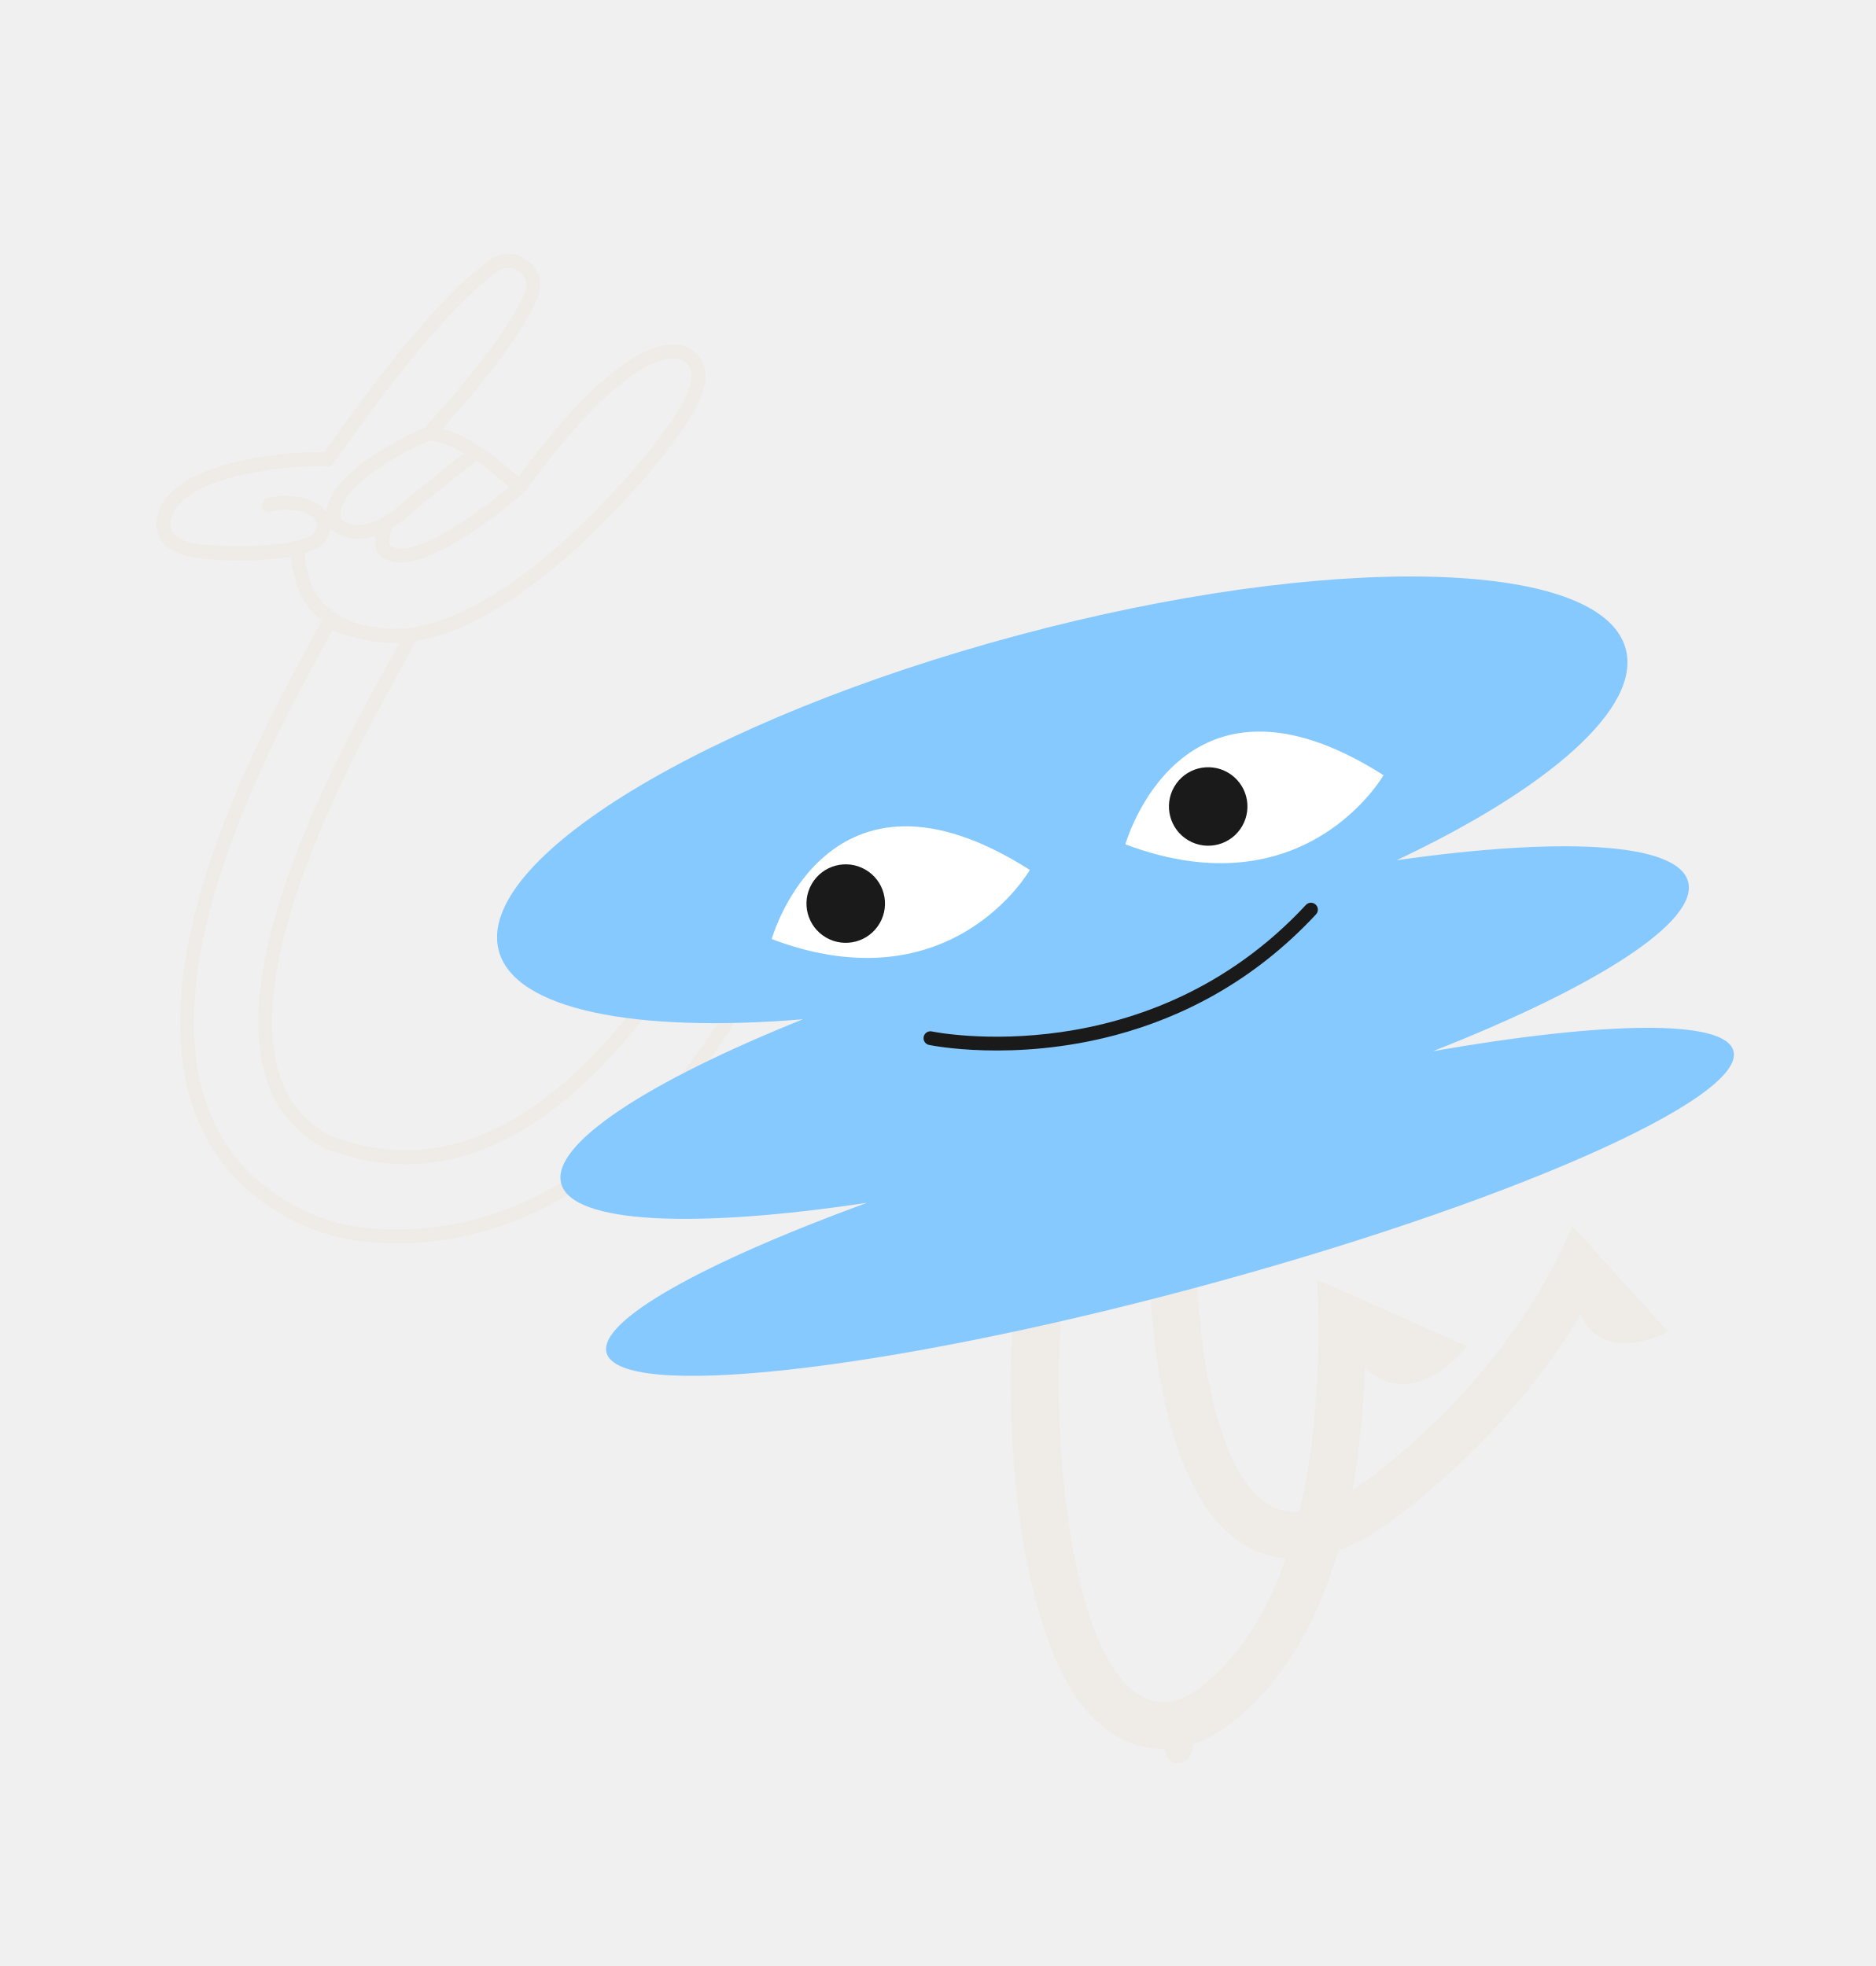
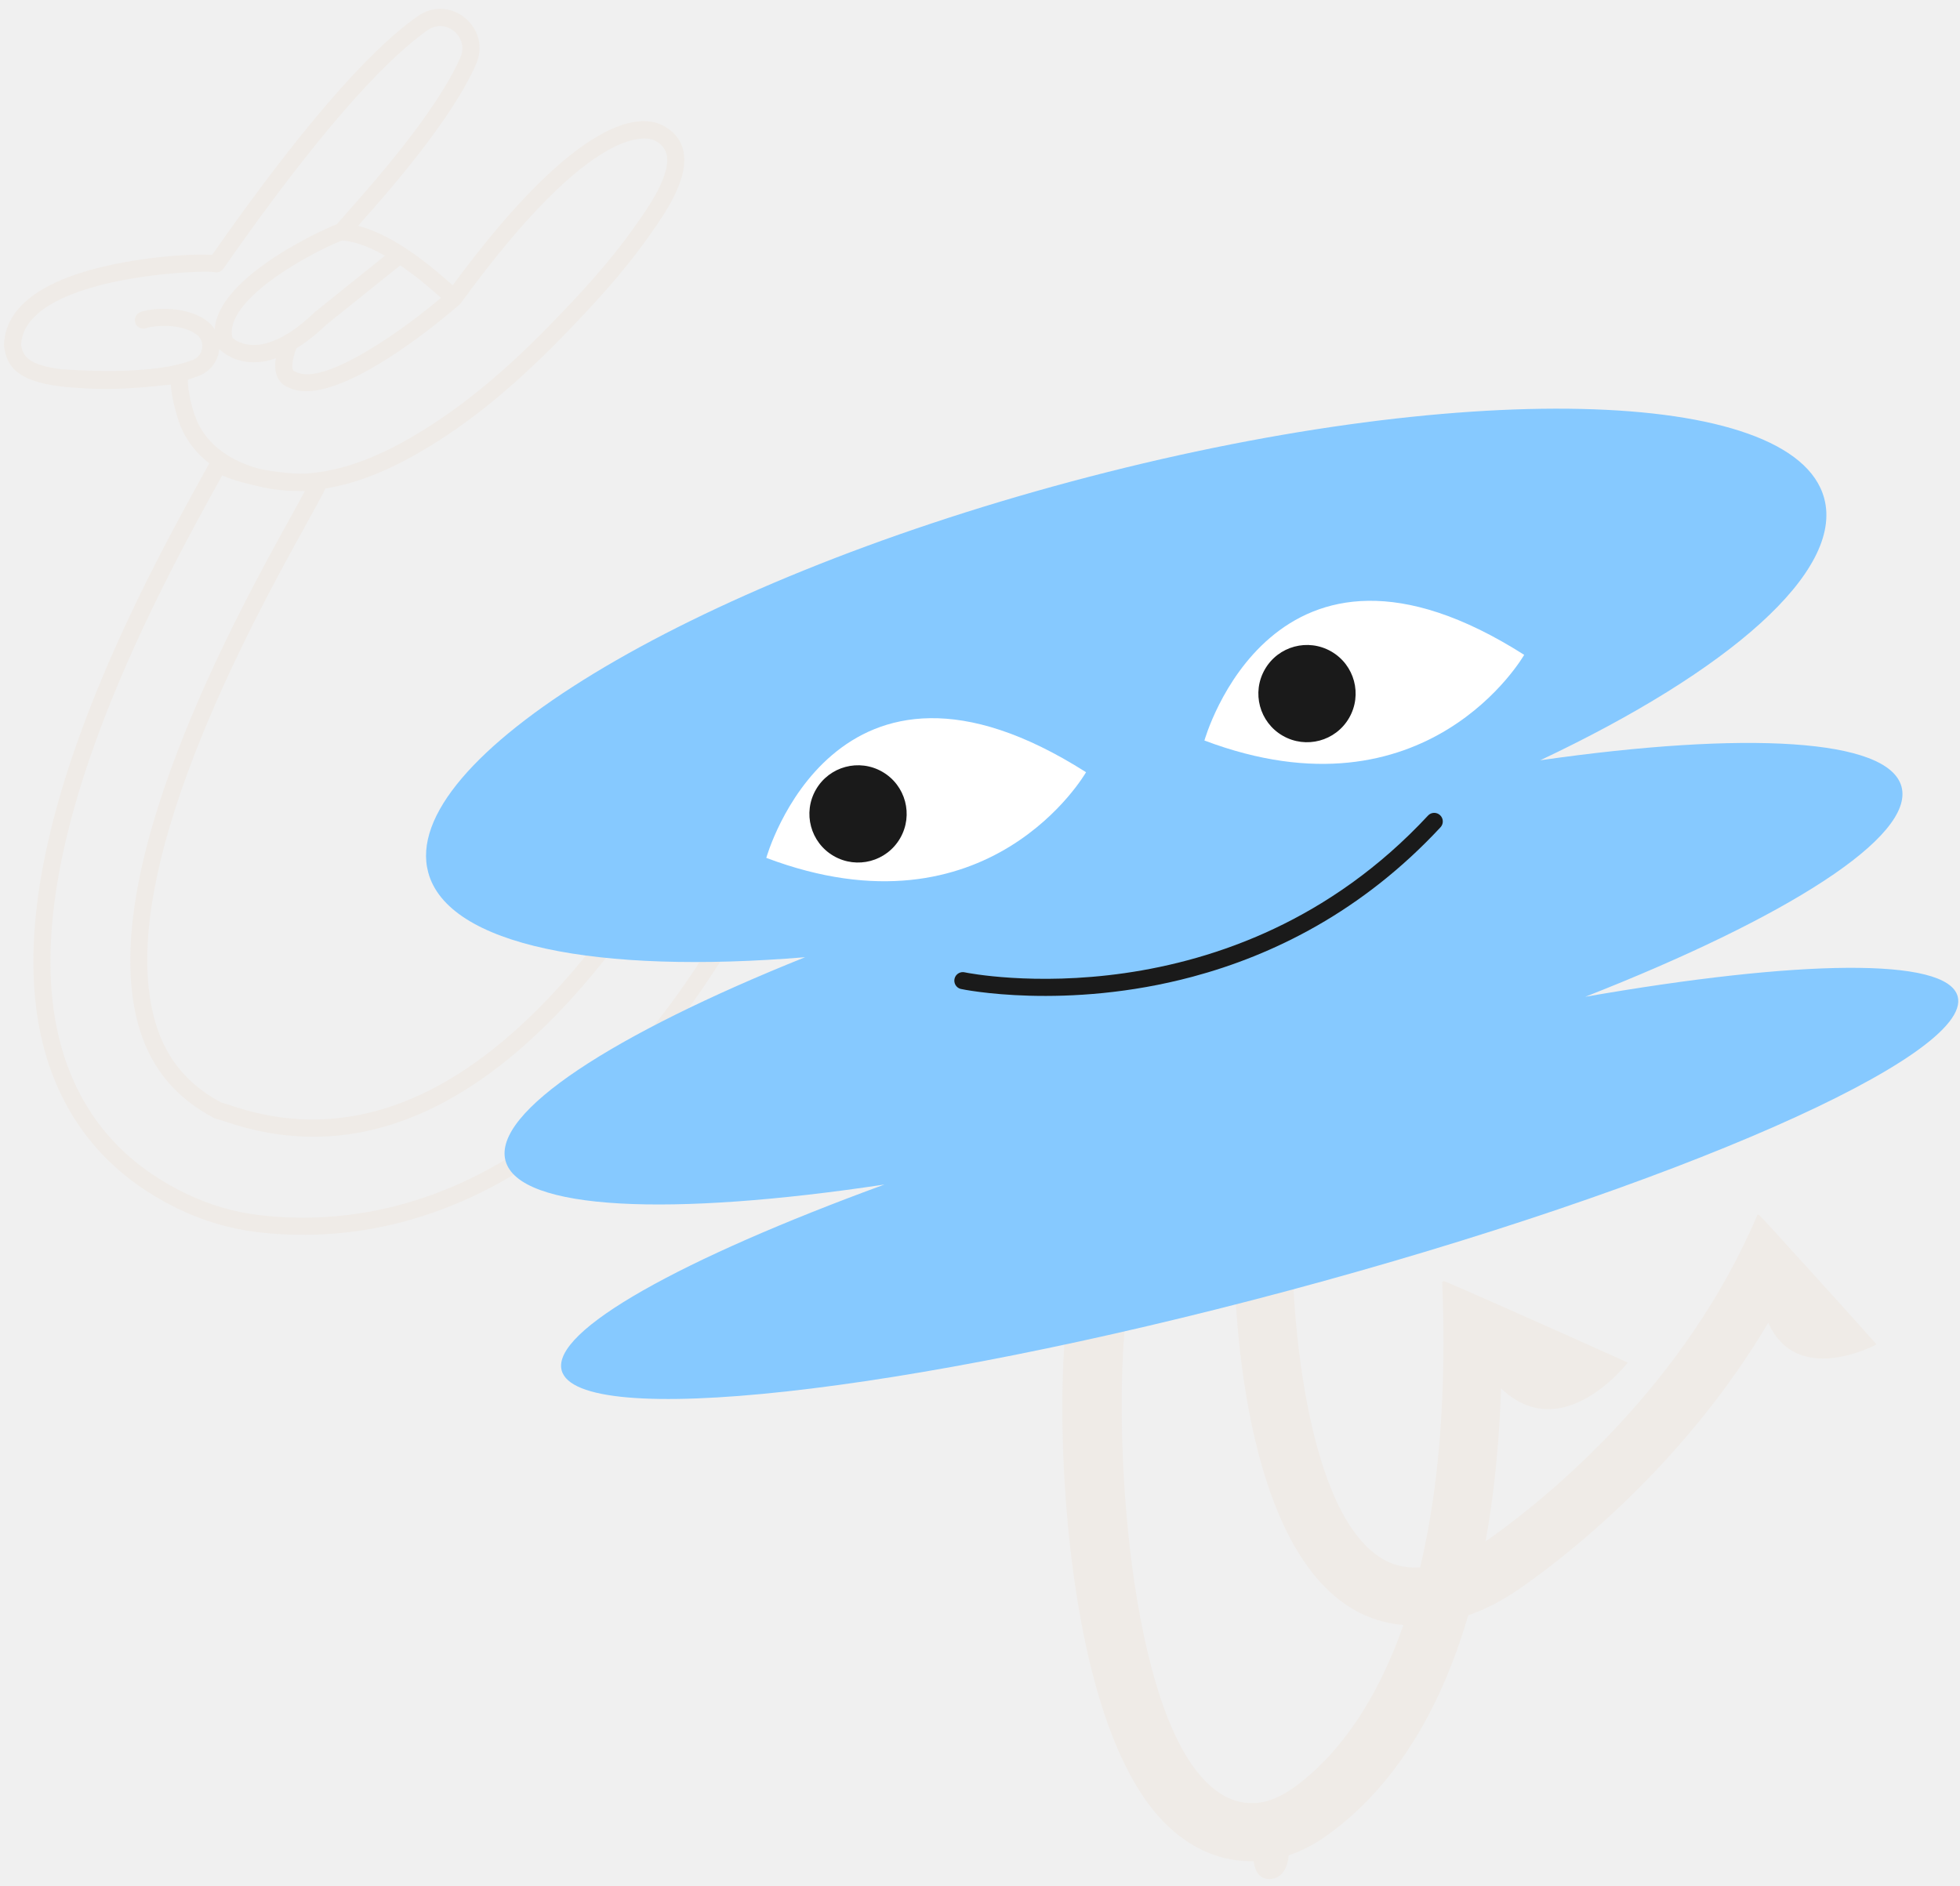
- <svg xmlns="http://www.w3.org/2000/svg" width="206" height="216" viewBox="0 0 206 216" fill="none">
-   <path d="M52.713 135.41C47.577 136.786 43.037 136.773 39.638 136.361C37.204 136.077 34.822 135.37 32.56 134.267C29.687 132.871 27.26 131.053 25.343 128.868C23.421 126.68 21.968 124.077 21.031 121.123C15.586 103.934 29.338 79.102 35.209 68.496L35.542 67.896C35.742 67.536 36.187 67.404 36.553 67.594C37.047 67.848 37.596 68.074 38.182 68.259C38.221 68.27 38.261 68.286 38.296 68.303C38.342 68.309 38.389 68.319 38.433 68.333C39.915 68.78 41.714 69.048 43.768 69.128C43.795 69.129 44.228 69.155 45.038 69.045C45.316 69.006 45.592 69.123 45.755 69.35C45.917 69.577 45.944 69.876 45.825 70.126C45.367 71.07 44.739 72.206 44.075 73.404C39.286 82.052 26.556 105.016 30.691 118.064C31.653 121.091 33.527 123.314 36.419 124.861C36.714 124.937 36.982 125.025 37.222 125.108L37.64 125.244C48.9 128.917 59.975 123.632 70.568 109.541C70.723 109.34 70.963 109.226 71.215 109.239L80.964 109.787C81.23 109.805 81.466 109.954 81.591 110.192C81.717 110.429 81.708 110.711 81.57 110.939C72.103 126.566 61.528 133.039 52.699 135.409L52.713 135.41ZM36.523 69.258C30.742 79.703 17.236 104.113 22.479 120.664C23.353 123.413 24.7 125.839 26.482 127.866C28.265 129.9 30.53 131.593 33.219 132.901C35.328 133.929 37.547 134.587 39.811 134.854C48.554 135.907 65.228 134.192 79.611 111.233L71.539 110.777C60.582 125.2 49.027 130.552 37.193 126.691L36.745 126.545C36.517 126.469 36.253 126.379 35.968 126.309C35.906 126.295 35.846 126.271 35.795 126.245C32.486 124.499 30.345 121.974 29.247 118.522C24.918 104.852 37.874 81.472 42.75 72.668C43.142 71.959 43.519 71.276 43.856 70.649C43.759 70.648 43.699 70.642 43.686 70.641C41.527 70.554 39.608 70.265 38.001 69.785C37.957 69.77 37.917 69.754 37.877 69.739C37.827 69.734 37.78 69.725 37.731 69.707C37.31 69.576 36.91 69.425 36.523 69.258Z" fill="#EFEBE7" />
-   <path d="M47.498 70.024C45.646 70.52 43.869 70.712 42.179 70.601C38.595 70.363 34.231 68.669 32.728 64.637C32.721 64.608 32.04 62.682 31.968 61.201C27.679 61.662 26.017 61.673 23.241 61.467C18.136 61.086 17.451 59.489 17.189 57.882C17.181 57.835 17.169 57.74 17.173 57.69C17.232 55.708 18.389 54.044 20.613 52.738C25.051 50.133 33.104 49.538 35.624 49.701C43.273 38.77 49.408 31.648 53.859 28.529C55.171 27.609 56.816 27.67 58.047 28.685C59.294 29.709 59.679 31.329 59.023 32.809C56.818 37.813 51.144 44.22 48.721 46.956C48.669 47.014 48.623 47.071 48.57 47.125C51.985 47.99 55.475 51.076 56.957 52.397C68.43 36.836 73.798 37.289 75.588 38.221C76.563 38.727 77.169 39.466 77.397 40.417C77.995 42.898 75.729 46.102 74.512 47.822L74.325 48.085C72.027 51.355 69.292 54.285 66.682 56.969C61.958 61.817 57.667 65.222 53.178 67.685C51.224 68.755 49.325 69.539 47.503 70.027L47.498 70.024ZM33.475 60.797C33.455 61.367 33.673 62.813 34.153 64.105C35.402 67.459 39.173 68.876 42.283 69.086C45.344 69.291 48.764 68.371 52.448 66.349C56.802 63.962 60.981 60.641 65.594 55.907C68.159 53.27 70.846 50.393 73.083 47.21L73.269 46.943C74.27 45.529 76.357 42.582 75.921 40.773C75.797 40.26 75.461 39.866 74.893 39.57C74.387 39.306 69.664 37.5 57.699 53.956C57.459 54.287 56.996 54.366 56.659 54.137C56.535 54.055 56.383 53.918 56.011 53.587C54.628 52.355 50.427 48.602 47.093 48.422C46.801 48.407 46.543 48.223 46.431 47.955C46.233 47.48 46.257 47.452 47.587 45.954C49.962 43.272 55.528 36.991 57.636 32.204C58.086 31.183 57.62 30.304 57.084 29.862C56.533 29.41 55.629 29.151 54.727 29.779C51.733 31.873 46.159 37.246 36.62 50.931C36.431 51.203 36.084 51.318 35.775 51.223C34.649 51.063 24.406 51.451 20.329 54.776C19.281 55.634 18.745 56.581 18.69 57.67C18.842 58.584 19.129 59.639 23.355 59.953C26.046 60.156 27.659 60.145 31.894 59.685C31.934 59.683 32.022 59.647 32.097 59.613C32.35 59.514 32.734 59.358 33.203 59.499C33.603 59.618 33.832 60.041 33.714 60.445C33.672 60.589 33.586 60.714 33.481 60.804L33.475 60.797Z" fill="#EFEBE7" />
-   <path d="M40.807 59.019C37.841 59.814 36.27 58.06 36.188 57.967C36.123 57.891 36.074 57.806 36.044 57.712C34.196 52.29 46.133 47.205 46.257 47.154C46.776 46.94 47.484 46.648 47.818 47.331C48.003 47.707 47.845 48.162 47.468 48.343C47.378 48.39 47.286 48.41 47.19 48.418C46.207 48.725 39.558 51.857 37.78 55.13C37.397 55.836 37.283 56.47 37.436 57.059C37.834 57.401 39.437 58.481 42.365 56.666C43.13 56.191 43.938 55.548 44.76 54.755L51.564 49.283C51.893 49.022 52.368 49.072 52.63 49.402C52.891 49.731 52.841 50.206 52.511 50.468L45.757 55.891C44.912 56.712 44.019 57.422 43.162 57.953C42.299 58.491 41.513 58.821 40.805 59.011L40.807 59.019Z" fill="#EFEBE7" />
-   <path d="M45.72 61.534C44.469 61.869 43.334 61.907 42.447 61.478C41.976 61.312 41.636 61.003 41.428 60.557C41.062 59.772 41.175 58.672 41.773 57.193C41.931 56.805 42.373 56.615 42.762 56.773C43.15 56.931 43.34 57.373 43.182 57.761C42.586 59.231 42.742 59.779 42.804 59.913C42.849 60.013 42.901 60.025 42.969 60.047C43.007 60.059 43.052 60.078 43.088 60.095C45.522 61.342 52.59 56.426 56.471 53.038C56.788 52.762 57.267 52.793 57.543 53.11C57.819 53.427 57.787 53.906 57.47 54.181C56.603 54.938 50.365 60.284 45.723 61.528L45.72 61.534Z" fill="#EFEBE7" />
-   <path d="M33.267 60.818C30.787 61.482 27.202 61.67 22.579 61.382C22.159 61.357 21.84 60.994 21.871 60.578C21.896 60.158 22.256 59.844 22.674 59.865C29.217 60.278 32.422 59.619 33.96 58.994C34.395 58.815 34.695 58.424 34.757 57.946C34.816 57.486 34.636 57.046 34.275 56.775C32.84 55.694 30.356 56.014 29.889 56.161C29.541 56.338 29.116 56.226 28.903 55.892C28.679 55.539 28.784 55.068 29.137 54.844C29.705 54.479 33.132 54.018 35.184 55.563C35.99 56.168 36.391 57.135 36.257 58.143C36.124 59.169 35.475 60.013 34.527 60.4C34.143 60.556 33.723 60.695 33.263 60.819L33.267 60.818Z" fill="#EFEBE7" />
-   <path d="M149.926 142.916C147.492 141.836 145.47 140.949 144.934 140.738C144.838 140.71 144.796 140.686 144.779 140.69L144.809 140.735L144.689 140.75C145.898 170.841 136.884 181.828 131.422 185.698C130.321 186.459 129.275 186.881 128.304 186.982C126.712 187.106 125.325 186.586 123.988 185.337C116.903 178.81 115.437 154.434 116.661 143.679L111.483 143.673C110.271 150.944 110.747 180.154 120.473 189.133C122.687 191.185 125.194 192.192 127.959 192.157C127.994 192.369 128.045 192.577 128.117 192.78C128.214 193.043 128.345 193.3 128.591 193.488C128.836 193.675 129.221 193.785 129.623 193.713C130.723 193.511 130.991 192.405 131.063 191.782C131.069 191.736 131.072 191.682 131.077 191.632C132.197 191.256 133.306 190.693 134.395 189.917C141.285 185.052 149.118 174.244 149.908 150.222C155.375 155.434 161.145 147.926 161.145 147.926C161.145 147.926 154.729 145.038 149.93 142.915L149.926 142.916Z" fill="#EFEBE7" />
-   <path d="M176.505 138.888C174.67 136.845 173.108 135.137 172.825 134.876C172.804 134.864 172.782 134.851 172.782 134.851L172.661 134.795C166.283 149.892 154.234 159.69 149.358 163.212C148.639 163.724 147.677 164.394 146.667 164.896C143.656 166.382 141.223 166.497 139.265 165.255C132.678 161.129 131.353 143.795 131.409 137.459L126.239 137.415C126.212 140.046 126.323 163.24 136.514 169.632C138.057 170.603 140.296 171.437 143.203 171.204C143.24 171.39 143.276 171.575 143.341 171.753C143.438 172.015 143.57 172.273 143.815 172.461C144.061 172.648 144.445 172.758 144.848 172.685C145.948 172.484 146.215 171.378 146.288 170.755C146.292 170.705 146.296 170.637 146.302 170.578C147.147 170.316 148.023 169.992 148.947 169.532C150.305 168.866 151.492 168.046 152.393 167.397C156.764 164.263 166.505 156.384 173.613 144.395C176.156 150.158 183.215 146.318 183.215 146.318C183.215 146.318 179.52 142.186 176.509 138.887L176.505 138.888Z" fill="#EFEBE7" />
-   <path d="M111.835 69.79C146.017 60.631 175.896 61.304 178.572 71.293C180.311 77.785 170.13 86.614 153.404 94.514C171.552 91.919 184.27 92.557 185.424 96.863C186.61 101.292 175.261 108.477 157.393 115.492C176.259 112.202 189.466 111.948 190.406 115.459C191.813 120.711 165.244 132.392 131.063 141.551C96.882 150.71 68.032 153.878 66.624 148.626C65.683 145.115 77.248 138.732 95.231 132.148C76.249 135.007 62.827 134.459 61.641 130.03C60.487 125.725 71.181 118.813 88.195 111.987C69.76 113.507 56.529 110.953 54.789 104.461C52.113 94.472 77.653 78.949 111.835 69.79Z" fill="#86C9FF" />
-   <path d="M84.767 103.175C84.767 103.175 90.852 81.405 113.12 95.578C113.12 95.578 104.521 110.631 84.767 103.175Z" fill="white" />
-   <path d="M95.053 95.541C97.117 96.732 97.822 99.366 96.631 101.43C95.439 103.494 92.805 104.199 90.742 103.008C88.678 101.816 87.972 99.182 89.163 97.119C90.355 95.055 92.989 94.349 95.053 95.541Z" fill="#1A1A1A" />
-   <path d="M123.615 92.766C123.615 92.766 129.7 70.996 151.968 85.168C151.968 85.168 143.368 100.221 123.615 92.766Z" fill="white" />
-   <path d="M134.866 84.873C136.929 86.064 137.635 88.698 136.444 90.762C135.252 92.826 132.618 93.532 130.554 92.34C128.491 91.149 127.785 88.515 128.976 86.451C130.168 84.387 132.802 83.681 134.866 84.873Z" fill="#1A1A1A" />
-   <path d="M122.578 113.711C111.329 116.725 102.136 114.834 101.996 114.792C101.592 114.678 101.359 114.256 101.473 113.853C101.588 113.454 102.001 113.223 102.398 113.33C102.748 113.409 126.122 118.057 143.443 99.424C143.728 99.113 144.209 99.1 144.516 99.386C144.824 99.672 144.841 100.151 144.555 100.458C137.585 107.959 129.672 111.81 122.578 113.711Z" fill="#1A1A1A" />
+ <svg xmlns="http://www.w3.org/2000/svg" width="100%" height="100%" viewBox="9 14.5 93 89.5" fill="none">
+   <path d="M28.207 72.463C25.459 73.199 23.029 73.192 21.21 72.971C19.908 72.819 18.633 72.441 17.422 71.851C15.885 71.103 14.586 70.131 13.56 68.961C12.532 67.79 11.755 66.398 11.253 64.817C8.339 55.618 15.698 42.33 18.84 36.654L19.018 36.334C19.125 36.141 19.363 36.07 19.559 36.172C19.823 36.308 20.117 36.428 20.431 36.527C20.451 36.534 20.473 36.542 20.492 36.551C20.516 36.554 20.541 36.559 20.565 36.567C21.358 36.806 22.321 36.95 23.42 36.992C23.434 36.993 23.666 37.007 24.099 36.948C24.248 36.927 24.396 36.99 24.483 37.111C24.57 37.233 24.584 37.393 24.52 37.527C24.276 38.032 23.94 38.639 23.584 39.281C21.021 43.909 14.209 56.198 16.422 63.18C16.937 64.8 17.94 65.99 19.487 66.817C19.645 66.858 19.789 66.905 19.917 66.949L20.141 67.022C26.166 68.988 32.093 66.16 37.761 58.619C37.844 58.511 37.973 58.451 38.108 58.457L43.324 58.751C43.467 58.76 43.593 58.84 43.66 58.967C43.727 59.094 43.723 59.245 43.649 59.367C38.583 67.73 32.924 71.194 28.2 72.462L28.207 72.463ZM19.543 37.062C16.449 42.651 9.222 55.714 12.028 64.571C12.495 66.042 13.216 67.341 14.17 68.425C15.124 69.514 16.336 70.42 17.775 71.12C18.904 71.67 20.091 72.022 21.303 72.165C25.981 72.729 34.904 71.811 42.6 59.524L38.281 59.28C32.418 66.999 26.235 69.862 19.902 67.797L19.662 67.718C19.54 67.677 19.398 67.63 19.246 67.592C19.213 67.585 19.181 67.572 19.154 67.558C17.383 66.624 16.237 65.272 15.649 63.425C13.333 56.109 20.266 43.598 22.875 38.887C23.085 38.508 23.286 38.142 23.467 37.806C23.415 37.806 23.383 37.803 23.376 37.802C22.221 37.756 21.194 37.601 20.334 37.344C20.31 37.336 20.289 37.328 20.268 37.319C20.241 37.317 20.216 37.312 20.189 37.302C19.964 37.232 19.75 37.152 19.543 37.062Z" fill="#EFEBE7" />
+   <path d="M25.417 37.472C24.426 37.737 23.475 37.84 22.571 37.781C20.653 37.653 18.317 36.747 17.514 34.59C17.509 34.574 17.145 33.543 17.106 32.751C14.811 32.997 13.922 33.003 12.436 32.893C9.705 32.689 9.338 31.834 9.198 30.974C9.193 30.949 9.187 30.899 9.189 30.872C9.221 29.811 9.84 28.921 11.03 28.222C13.405 26.828 17.714 26.509 19.063 26.597C23.156 20.747 26.439 16.936 28.821 15.267C29.523 14.774 30.404 14.807 31.062 15.35C31.729 15.898 31.935 16.765 31.585 17.557C30.404 20.235 27.368 23.663 26.071 25.127C26.044 25.158 26.019 25.189 25.991 25.218C27.818 25.681 29.686 27.332 30.479 28.039C36.618 19.712 39.491 19.954 40.449 20.453C40.97 20.724 41.295 21.119 41.417 21.628C41.737 22.956 40.524 24.671 39.873 25.591L39.773 25.732C38.543 27.482 37.08 29.05 35.683 30.486C33.155 33.08 30.859 34.902 28.457 36.22C27.411 36.793 26.395 37.212 25.42 37.474L25.417 37.472ZM17.913 32.535C17.902 32.839 18.019 33.613 18.276 34.304C18.944 36.099 20.962 36.858 22.627 36.97C24.264 37.08 26.094 36.587 28.066 35.506C30.396 34.228 32.632 32.451 35.101 29.917C36.473 28.507 37.911 26.967 39.108 25.264L39.208 25.121C39.744 24.364 40.86 22.787 40.627 21.819C40.56 21.544 40.381 21.334 40.077 21.175C39.806 21.034 37.279 20.067 30.876 28.873C30.747 29.05 30.5 29.093 30.32 28.97C30.253 28.926 30.172 28.853 29.972 28.676C29.233 28.017 26.984 26.009 25.201 25.912C25.044 25.904 24.906 25.805 24.846 25.662C24.74 25.408 24.753 25.393 25.464 24.592C26.735 23.156 29.714 19.795 30.842 17.233C31.083 16.687 30.834 16.217 30.547 15.98C30.252 15.738 29.768 15.6 29.285 15.936C27.683 17.056 24.7 19.931 19.596 27.254C19.495 27.4 19.309 27.462 19.144 27.411C18.541 27.326 13.06 27.533 10.878 29.312C10.317 29.771 10.03 30.278 10.001 30.861C10.082 31.35 10.236 31.915 12.497 32.083C13.937 32.191 14.8 32.186 17.067 31.939C17.088 31.938 17.135 31.919 17.175 31.901C17.311 31.848 17.517 31.764 17.767 31.84C17.982 31.903 18.104 32.13 18.041 32.346C18.019 32.423 17.972 32.49 17.916 32.538L17.913 32.535Z" fill="#EFEBE7" />
+   <path d="M21.835 31.583C20.248 32.008 19.407 31.07 19.363 31.02C19.328 30.979 19.302 30.934 19.286 30.884C18.297 27.982 24.685 25.261 24.751 25.234C25.029 25.119 25.408 24.963 25.587 25.328C25.686 25.53 25.601 25.773 25.399 25.87C25.351 25.895 25.302 25.906 25.251 25.91C24.725 26.075 21.166 27.75 20.215 29.502C20.01 29.88 19.949 30.219 20.031 30.534C20.244 30.717 21.102 31.295 22.669 30.324C23.078 30.07 23.511 29.726 23.95 29.301L27.591 26.373C27.767 26.233 28.022 26.26 28.162 26.436C28.301 26.613 28.274 26.867 28.098 27.007L24.484 29.909C24.031 30.348 23.554 30.728 23.095 31.013C22.633 31.3 22.213 31.477 21.834 31.579L21.835 31.583Z" fill="#EFEBE7" />
+   <path d="M24.466 32.928C23.797 33.108 23.189 33.128 22.715 32.899C22.463 32.81 22.281 32.645 22.169 32.406C21.974 31.986 22.035 31.397 22.355 30.606C22.439 30.398 22.675 30.297 22.883 30.381C23.091 30.465 23.193 30.702 23.108 30.91C22.789 31.696 22.873 31.99 22.906 32.062C22.93 32.114 22.958 32.121 22.994 32.133C23.015 32.139 23.039 32.149 23.058 32.158C24.36 32.826 28.143 30.195 30.22 28.382C30.389 28.234 30.646 28.251 30.793 28.421C30.941 28.59 30.924 28.847 30.754 28.994C30.29 29.399 26.952 32.26 24.468 32.926L24.466 32.928Z" fill="#EFEBE7" />
+   <path d="M17.797 32.545C16.47 32.901 14.551 33.002 12.077 32.847C11.853 32.834 11.682 32.64 11.698 32.417C11.712 32.192 11.904 32.024 12.128 32.036C15.63 32.257 17.345 31.904 18.168 31.57C18.401 31.474 18.561 31.265 18.595 31.009C18.626 30.762 18.53 30.527 18.336 30.382C17.569 29.804 16.239 29.974 15.989 30.053C15.803 30.148 15.576 30.088 15.461 29.91C15.342 29.721 15.398 29.468 15.587 29.349C15.891 29.153 17.725 28.907 18.823 29.733C19.254 30.057 19.469 30.575 19.397 31.114C19.326 31.663 18.979 32.115 18.471 32.322C18.266 32.406 18.041 32.48 17.795 32.546L17.797 32.545Z" fill="#EFEBE7" />
+   <path d="M80.233 76.479C78.931 75.902 77.849 75.427 77.562 75.314C77.51 75.299 77.488 75.286 77.479 75.288L77.495 75.313L77.43 75.32C78.078 91.423 73.254 97.303 70.331 99.374C69.742 99.781 69.182 100.007 68.662 100.061C67.811 100.127 67.069 99.849 66.353 99.18C62.562 95.688 61.777 82.643 62.432 76.888L59.661 76.884C59.013 80.776 59.267 96.407 64.472 101.212C65.657 102.31 66.998 102.849 68.478 102.83C68.496 102.944 68.524 103.055 68.562 103.163C68.614 103.304 68.685 103.442 68.816 103.542C68.947 103.642 69.153 103.701 69.368 103.662C69.957 103.555 70.1 102.963 70.139 102.629C70.142 102.605 70.144 102.576 70.146 102.549C70.746 102.348 71.339 102.046 71.922 101.631C75.609 99.028 79.801 93.244 80.223 80.389C83.149 83.178 86.236 79.161 86.236 79.161C86.236 79.161 82.803 77.615 80.235 76.479L80.233 76.479Z" fill="#EFEBE7" />
+   <path d="M94.452 74.324C93.47 73.231 92.633 72.317 92.482 72.177C92.471 72.17 92.46 72.164 92.46 72.164L92.394 72.134C88.982 80.213 82.534 85.456 79.924 87.34C79.54 87.615 79.025 87.973 78.484 88.242C76.873 89.037 75.571 89.098 74.524 88.434C70.999 86.226 70.29 76.95 70.32 73.559L67.553 73.536C67.538 74.943 67.598 87.356 73.051 90.776C73.877 91.296 75.075 91.742 76.631 91.617C76.65 91.717 76.67 91.816 76.705 91.911C76.757 92.052 76.827 92.19 76.958 92.29C77.09 92.39 77.296 92.449 77.511 92.41C78.1 92.302 78.243 91.71 78.281 91.377C78.284 91.35 78.286 91.314 78.289 91.282C78.741 91.142 79.21 90.969 79.705 90.722C80.431 90.366 81.067 89.928 81.548 89.58C83.888 87.903 89.1 83.687 92.904 77.271C94.265 80.355 98.042 78.3 98.042 78.3C98.042 78.3 96.065 76.089 94.454 74.323L94.452 74.324Z" fill="#EFEBE7" />
+   <path d="M59.844 37.347C78.136 32.446 94.125 32.806 95.557 38.151C96.489 41.626 91.036 46.351 82.082 50.58C91.798 49.19 98.607 49.531 99.225 51.835C99.859 54.206 93.782 58.05 84.218 61.804C94.316 60.043 101.387 59.907 101.89 61.786C102.642 64.597 88.425 70.848 70.134 75.749C51.843 80.65 36.405 82.345 35.651 79.535C35.147 77.656 41.338 74.238 50.965 70.714C40.805 72.245 33.621 71.954 32.986 69.584C32.368 67.279 38.094 63.58 47.202 59.926C37.333 60.741 30.249 59.375 29.318 55.9C27.886 50.555 41.553 42.249 59.844 37.347Z" fill="#86C9FF" />
+   <path d="M45.36 55.212C45.36 55.212 48.616 43.563 60.532 51.147C60.532 51.147 55.93 59.202 45.36 55.212Z" fill="white" />
+   <path d="M50.867 51.127C51.971 51.765 52.349 53.174 51.711 54.279C51.073 55.383 49.664 55.761 48.559 55.123C47.455 54.485 47.077 53.076 47.715 51.971C48.353 50.867 49.762 50.489 50.867 51.127Z" fill="#1A1A1A" />
+   <path d="M66.149 49.642C66.149 49.642 69.405 37.992 81.321 45.577C81.321 45.577 76.719 53.632 66.149 49.642Z" fill="white" />
+   <path d="M72.169 45.418C73.274 46.056 73.651 47.465 73.014 48.57C72.376 49.674 70.967 50.052 69.862 49.414C68.758 48.777 68.38 47.367 69.018 46.263C69.655 45.158 71.065 44.781 72.169 45.418Z" fill="#1A1A1A" />
+   <path d="M65.59 60.851C59.571 62.464 54.651 61.452 54.576 61.429C54.36 61.368 54.236 61.142 54.297 60.927C54.358 60.713 54.579 60.59 54.792 60.647C54.979 60.689 67.487 63.176 76.756 53.206C76.908 53.039 77.165 53.032 77.33 53.185C77.494 53.338 77.504 53.594 77.351 53.759C73.621 57.773 69.387 59.834 65.59 60.851Z" fill="#1A1A1A" />
</svg>
